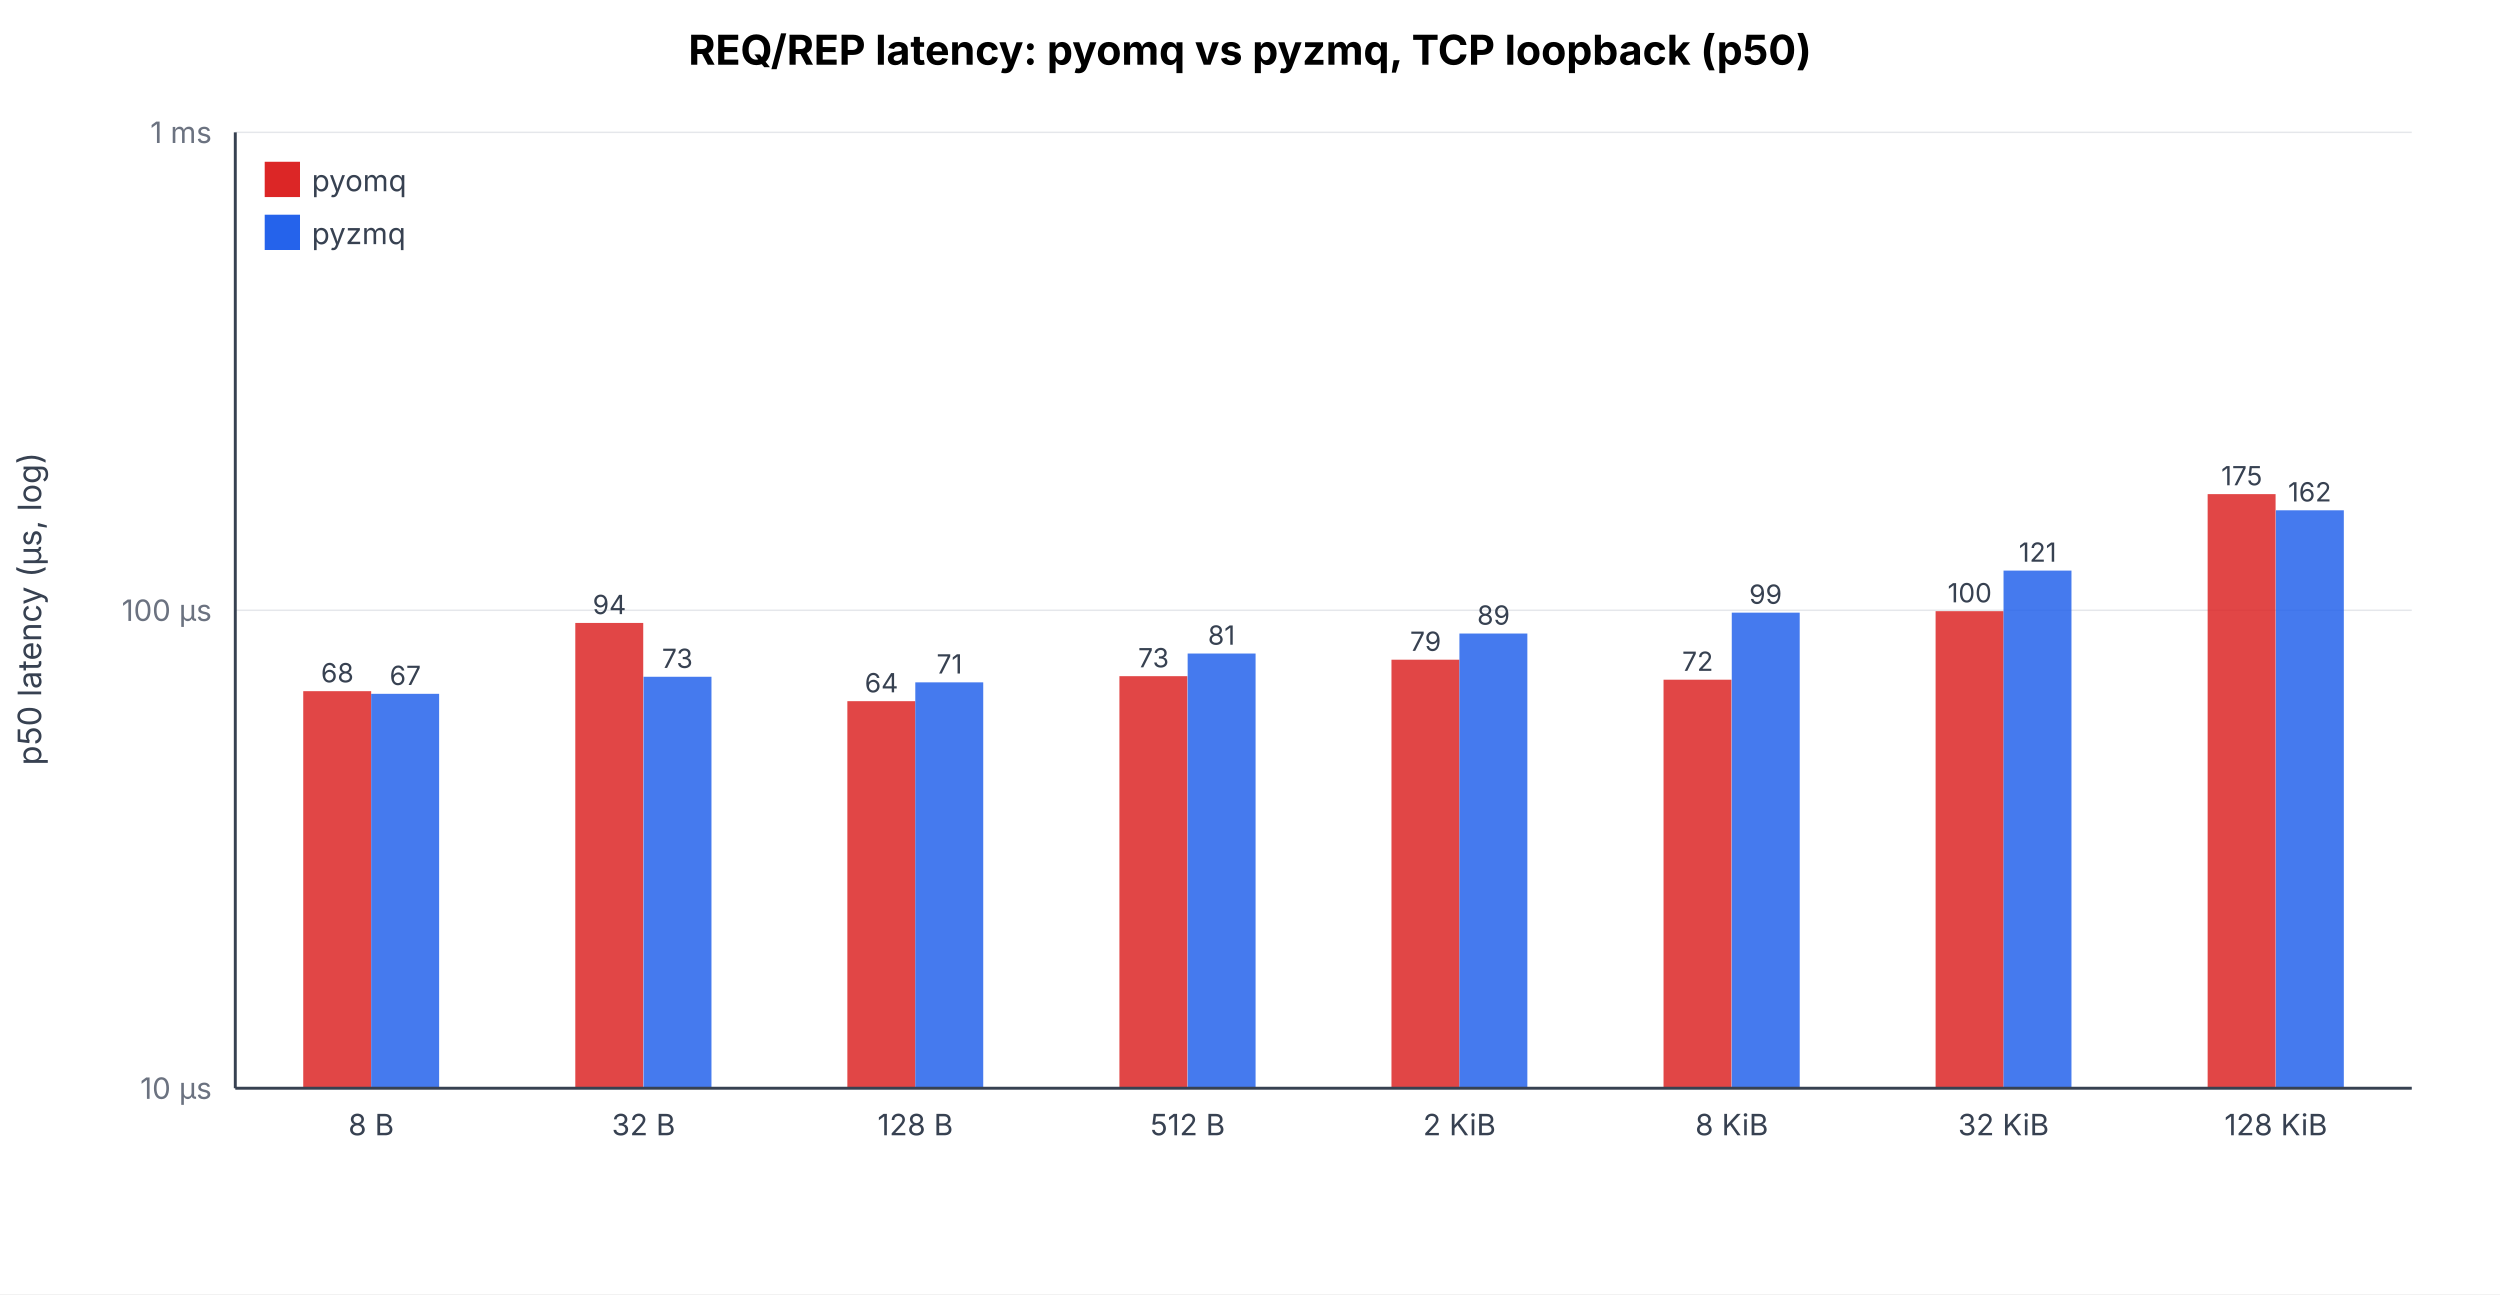
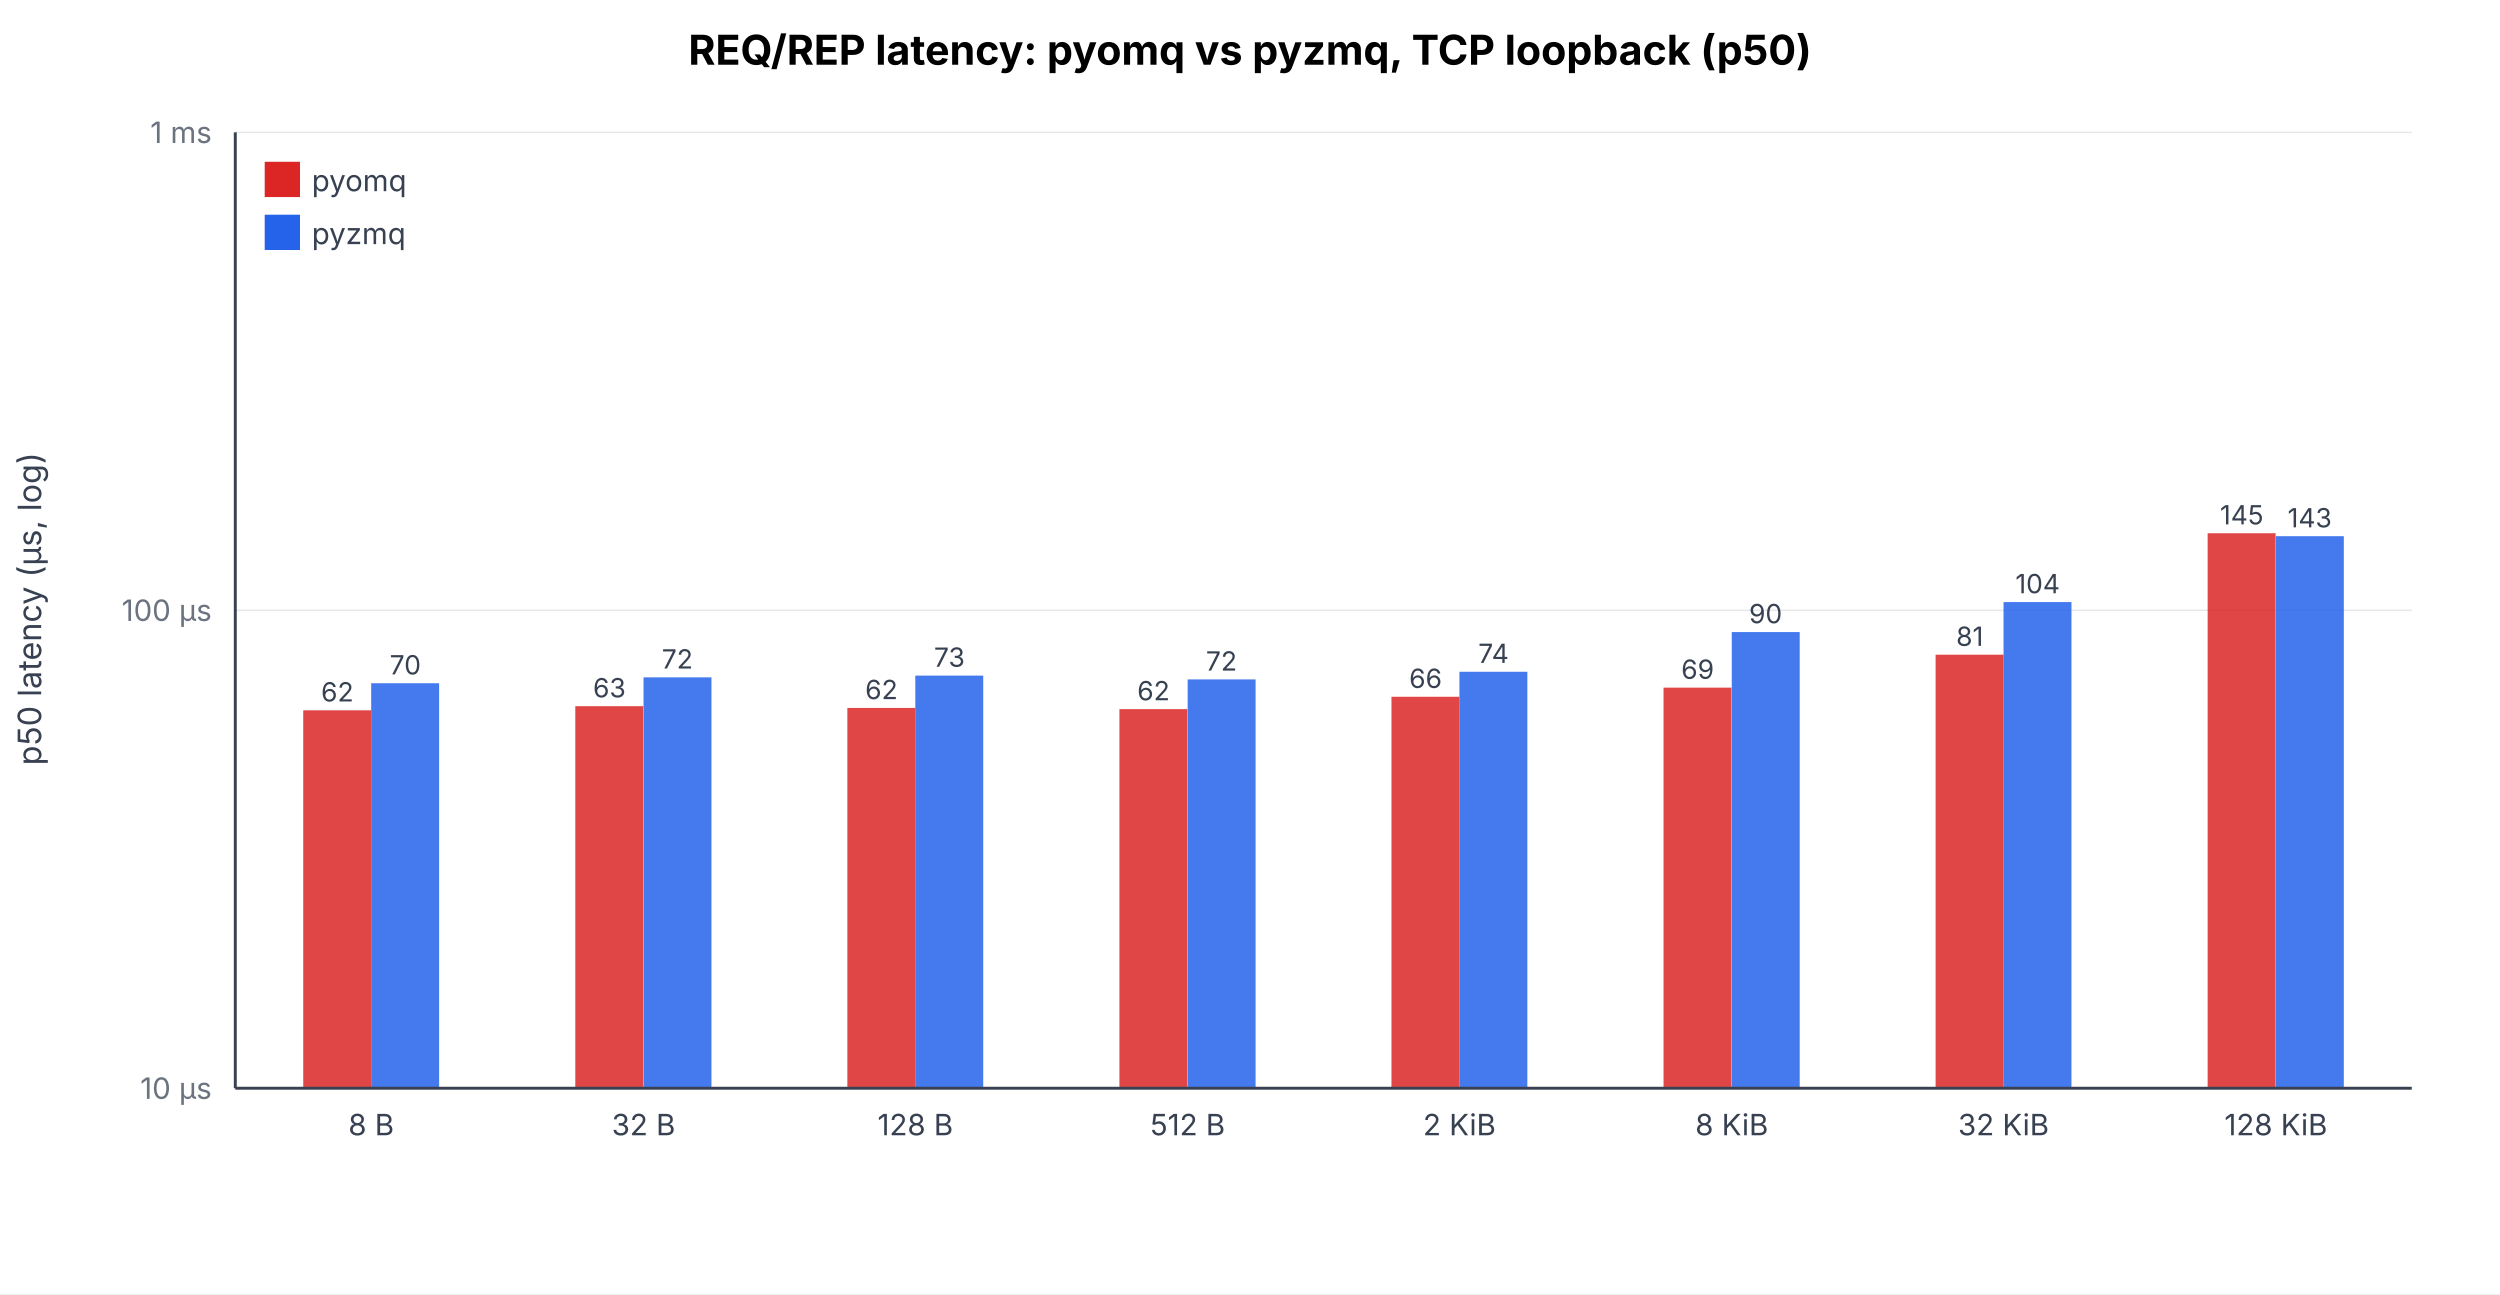
<svg xmlns="http://www.w3.org/2000/svg" viewBox="0 0 850 440" font-family="system-ui,-apple-system,sans-serif" font-size="11">
  <rect width="850" height="440" fill="#fff" />
  <text x="425" y="22" text-anchor="middle" font-size="14" font-weight="bold">REQ/REP latency: pyomq vs pyzmq, TCP loopback (p50)</text>
  <line x1="80" y1="370.0" x2="820" y2="370.0" stroke="#e5e7eb" stroke-width="0.5" />
  <text x="72" y="370.0" text-anchor="end" dominant-baseline="middle" font-size="10" fill="#6b7280">10 µs</text>
  <line x1="80" y1="207.5" x2="820" y2="207.5" stroke="#e5e7eb" stroke-width="0.5" />
  <text x="72" y="207.5" text-anchor="end" dominant-baseline="middle" font-size="10" fill="#6b7280">100 µs</text>
  <line x1="80" y1="45.0" x2="820" y2="45.0" stroke="#e5e7eb" stroke-width="0.5" />
  <text x="72" y="45.0" text-anchor="end" dominant-baseline="middle" font-size="10" fill="#6b7280">1 ms</text>
-   <rect x="103.1" y="235.0" width="23.1" height="135.0" fill="#dc2626" opacity="0.85" />
-   <text x="114.7" y="232.0" text-anchor="middle" font-size="9" fill="#374151">68</text>
-   <rect x="126.2" y="235.9" width="23.1" height="134.1" fill="#2563eb" opacity="0.85" />
-   <text x="137.8" y="232.9" text-anchor="middle" font-size="9" fill="#374151">67</text>
+   <rect x="103.1" y="241.5" width="23.1" height="128.5" fill="#dc2626" opacity="0.85" />
+   <text x="114.7" y="238.5" text-anchor="middle" font-size="9" fill="#374151">62</text>
+   <rect x="126.2" y="232.3" width="23.1" height="137.7" fill="#2563eb" opacity="0.85" />
+   <text x="137.8" y="229.3" text-anchor="middle" font-size="9" fill="#374151">70</text>
  <text x="126.2" y="386" text-anchor="middle" font-size="10" fill="#374151">8 B</text>
-   <rect x="195.6" y="211.8" width="23.1" height="158.2" fill="#dc2626" opacity="0.85" />
-   <text x="207.2" y="208.8" text-anchor="middle" font-size="9" fill="#374151">94</text>
-   <rect x="218.8" y="230.1" width="23.1" height="139.9" fill="#2563eb" opacity="0.85" />
-   <text x="230.3" y="227.1" text-anchor="middle" font-size="9" fill="#374151">73</text>
+   <rect x="195.6" y="240.1" width="23.1" height="129.9" fill="#dc2626" opacity="0.85" />
+   <text x="207.2" y="237.1" text-anchor="middle" font-size="9" fill="#374151">63</text>
+   <rect x="218.8" y="230.3" width="23.1" height="139.7" fill="#2563eb" opacity="0.85" />
+   <text x="230.3" y="227.3" text-anchor="middle" font-size="9" fill="#374151">72</text>
  <text x="218.8" y="386" text-anchor="middle" font-size="10" fill="#374151">32 B</text>
-   <rect x="288.1" y="238.4" width="23.1" height="131.6" fill="#dc2626" opacity="0.85" />
-   <text x="299.7" y="235.4" text-anchor="middle" font-size="9" fill="#374151">64</text>
-   <rect x="311.2" y="232.0" width="23.1" height="138.0" fill="#2563eb" opacity="0.85" />
-   <text x="322.8" y="229.0" text-anchor="middle" font-size="9" fill="#374151">71</text>
+   <rect x="288.1" y="240.7" width="23.1" height="129.3" fill="#dc2626" opacity="0.85" />
+   <text x="299.7" y="237.7" text-anchor="middle" font-size="9" fill="#374151">62</text>
+   <rect x="311.2" y="229.7" width="23.1" height="140.3" fill="#2563eb" opacity="0.85" />
+   <text x="322.8" y="226.7" text-anchor="middle" font-size="9" fill="#374151">73</text>
  <text x="311.2" y="386" text-anchor="middle" font-size="10" fill="#374151">128 B</text>
-   <rect x="380.6" y="229.9" width="23.1" height="140.1" fill="#dc2626" opacity="0.85" />
-   <text x="392.2" y="226.9" text-anchor="middle" font-size="9" fill="#374151">73</text>
-   <rect x="403.8" y="222.2" width="23.1" height="147.8" fill="#2563eb" opacity="0.85" />
-   <text x="415.3" y="219.2" text-anchor="middle" font-size="9" fill="#374151">81</text>
+   <rect x="380.6" y="241.1" width="23.1" height="128.9" fill="#dc2626" opacity="0.85" />
+   <text x="392.2" y="238.1" text-anchor="middle" font-size="9" fill="#374151">62</text>
+   <rect x="403.8" y="231.0" width="23.1" height="139.0" fill="#2563eb" opacity="0.85" />
+   <text x="415.3" y="228.0" text-anchor="middle" font-size="9" fill="#374151">72</text>
  <text x="403.8" y="386" text-anchor="middle" font-size="10" fill="#374151">512 B</text>
-   <rect x="473.1" y="224.3" width="23.1" height="145.7" fill="#dc2626" opacity="0.85" />
-   <text x="484.7" y="221.3" text-anchor="middle" font-size="9" fill="#374151">79</text>
-   <rect x="496.2" y="215.4" width="23.1" height="154.6" fill="#2563eb" opacity="0.85" />
-   <text x="507.8" y="212.4" text-anchor="middle" font-size="9" fill="#374151">89</text>
+   <rect x="473.1" y="236.9" width="23.1" height="133.1" fill="#dc2626" opacity="0.85" />
+   <text x="484.7" y="233.9" text-anchor="middle" font-size="9" fill="#374151">66</text>
+   <rect x="496.2" y="228.4" width="23.1" height="141.6" fill="#2563eb" opacity="0.85" />
+   <text x="507.8" y="225.4" text-anchor="middle" font-size="9" fill="#374151">74</text>
  <text x="496.2" y="386" text-anchor="middle" font-size="10" fill="#374151">2 KiB</text>
-   <rect x="565.6" y="231.1" width="23.1" height="138.9" fill="#dc2626" opacity="0.85" />
-   <text x="577.2" y="228.1" text-anchor="middle" font-size="9" fill="#374151">72</text>
-   <rect x="588.8" y="208.3" width="23.1" height="161.7" fill="#2563eb" opacity="0.85" />
-   <text x="600.3" y="205.3" text-anchor="middle" font-size="9" fill="#374151">99</text>
+   <rect x="565.6" y="233.8" width="23.1" height="136.2" fill="#dc2626" opacity="0.85" />
+   <text x="577.2" y="230.8" text-anchor="middle" font-size="9" fill="#374151">69</text>
+   <rect x="588.8" y="214.9" width="23.1" height="155.1" fill="#2563eb" opacity="0.85" />
+   <text x="600.3" y="211.9" text-anchor="middle" font-size="9" fill="#374151">90</text>
  <text x="588.8" y="386" text-anchor="middle" font-size="10" fill="#374151">8 KiB</text>
-   <rect x="658.1" y="207.8" width="23.1" height="162.2" fill="#dc2626" opacity="0.85" />
-   <text x="669.7" y="204.8" text-anchor="middle" font-size="9" fill="#374151">100</text>
-   <rect x="681.2" y="194.0" width="23.1" height="176.0" fill="#2563eb" opacity="0.85" />
-   <text x="692.8" y="191.0" text-anchor="middle" font-size="9" fill="#374151">121</text>
+   <rect x="658.1" y="222.6" width="23.1" height="147.4" fill="#dc2626" opacity="0.85" />
+   <text x="669.7" y="219.6" text-anchor="middle" font-size="9" fill="#374151">81</text>
+   <rect x="681.2" y="204.7" width="23.1" height="165.3" fill="#2563eb" opacity="0.85" />
+   <text x="692.8" y="201.7" text-anchor="middle" font-size="9" fill="#374151">104</text>
  <text x="681.2" y="386" text-anchor="middle" font-size="10" fill="#374151">32 KiB</text>
-   <rect x="750.6" y="168.0" width="23.1" height="202.0" fill="#dc2626" opacity="0.85" />
-   <text x="762.2" y="165.0" text-anchor="middle" font-size="9" fill="#374151">175</text>
-   <rect x="773.8" y="173.5" width="23.1" height="196.5" fill="#2563eb" opacity="0.85" />
-   <text x="785.3" y="170.5" text-anchor="middle" font-size="9" fill="#374151">162</text>
+   <rect x="750.6" y="181.3" width="23.1" height="188.7" fill="#dc2626" opacity="0.85" />
+   <text x="762.2" y="178.3" text-anchor="middle" font-size="9" fill="#374151">145</text>
+   <rect x="773.8" y="182.3" width="23.1" height="187.7" fill="#2563eb" opacity="0.85" />
+   <text x="785.3" y="179.3" text-anchor="middle" font-size="9" fill="#374151">143</text>
  <text x="773.8" y="386" text-anchor="middle" font-size="10" fill="#374151">128 KiB</text>
  <line x1="80" y1="45" x2="80" y2="370" stroke="#374151" stroke-width="1" />
  <line x1="80" y1="370" x2="820" y2="370" stroke="#374151" stroke-width="1" />
  <text x="14" y="207" text-anchor="middle" font-size="11" fill="#374151" transform="rotate(-90 14 207)">p50 latency (µs, log)</text>
  <rect x="90" y="55" width="12" height="12" fill="#dc2626" />
  <text x="106" y="65" font-size="10" fill="#374151">pyomq</text>
  <rect x="90" y="73" width="12" height="12" fill="#2563eb" />
  <text x="106" y="83" font-size="10" fill="#374151">pyzmq</text>
</svg>
